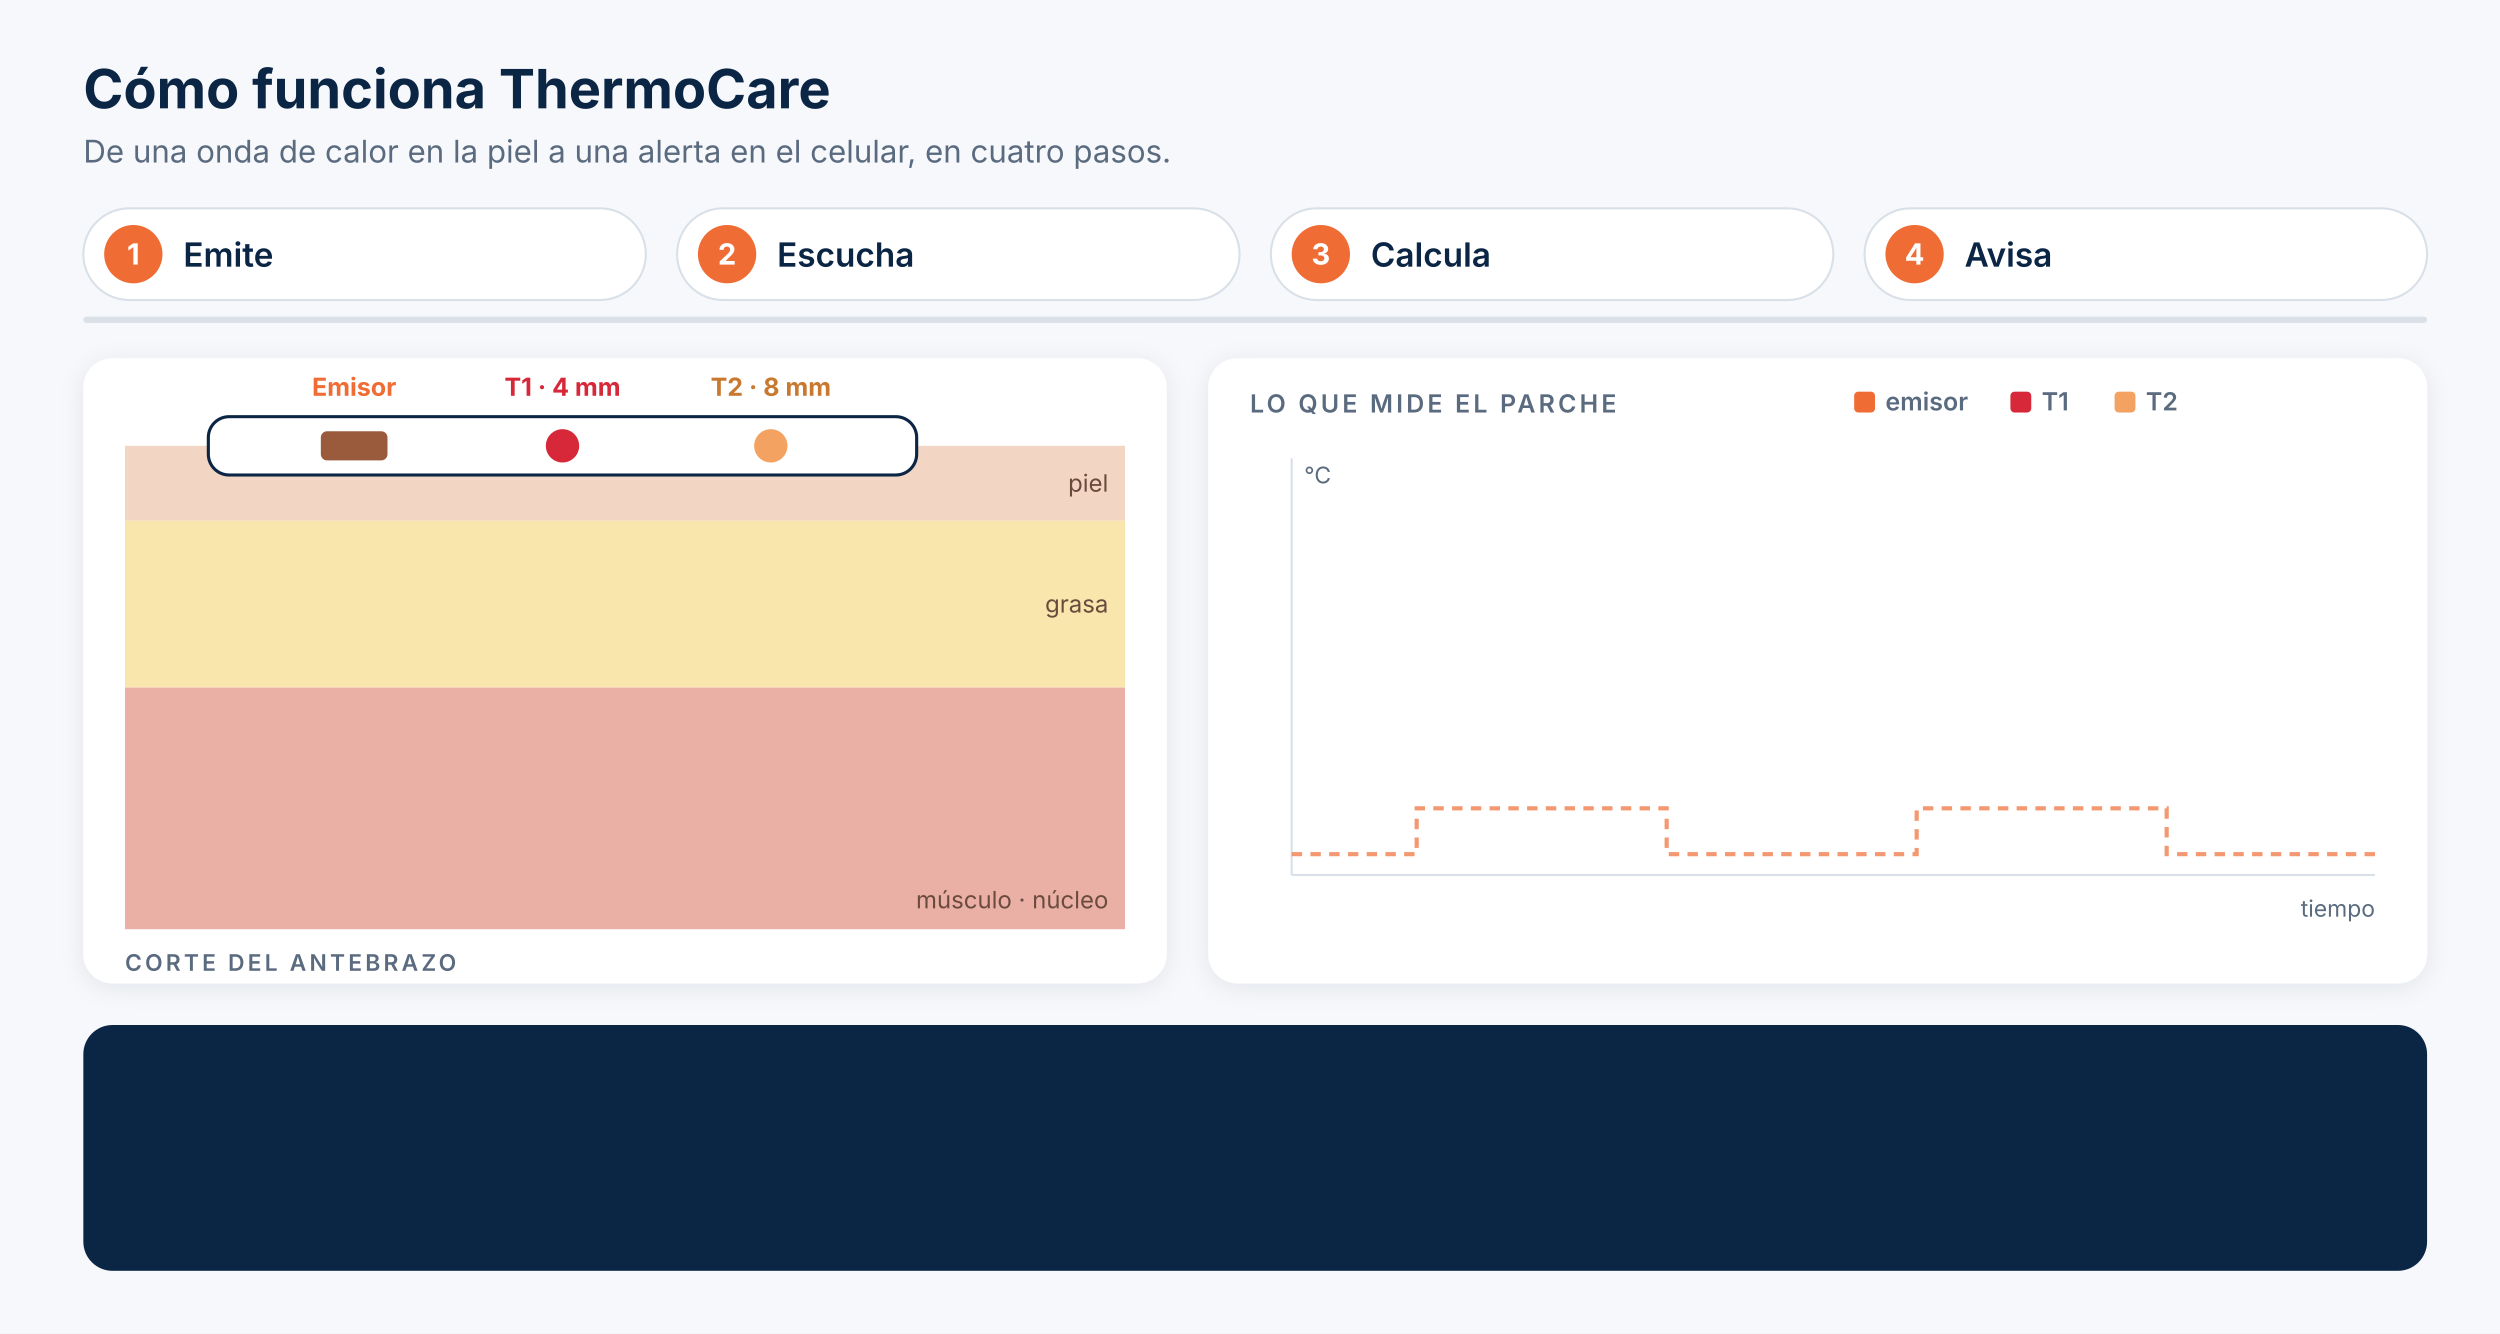
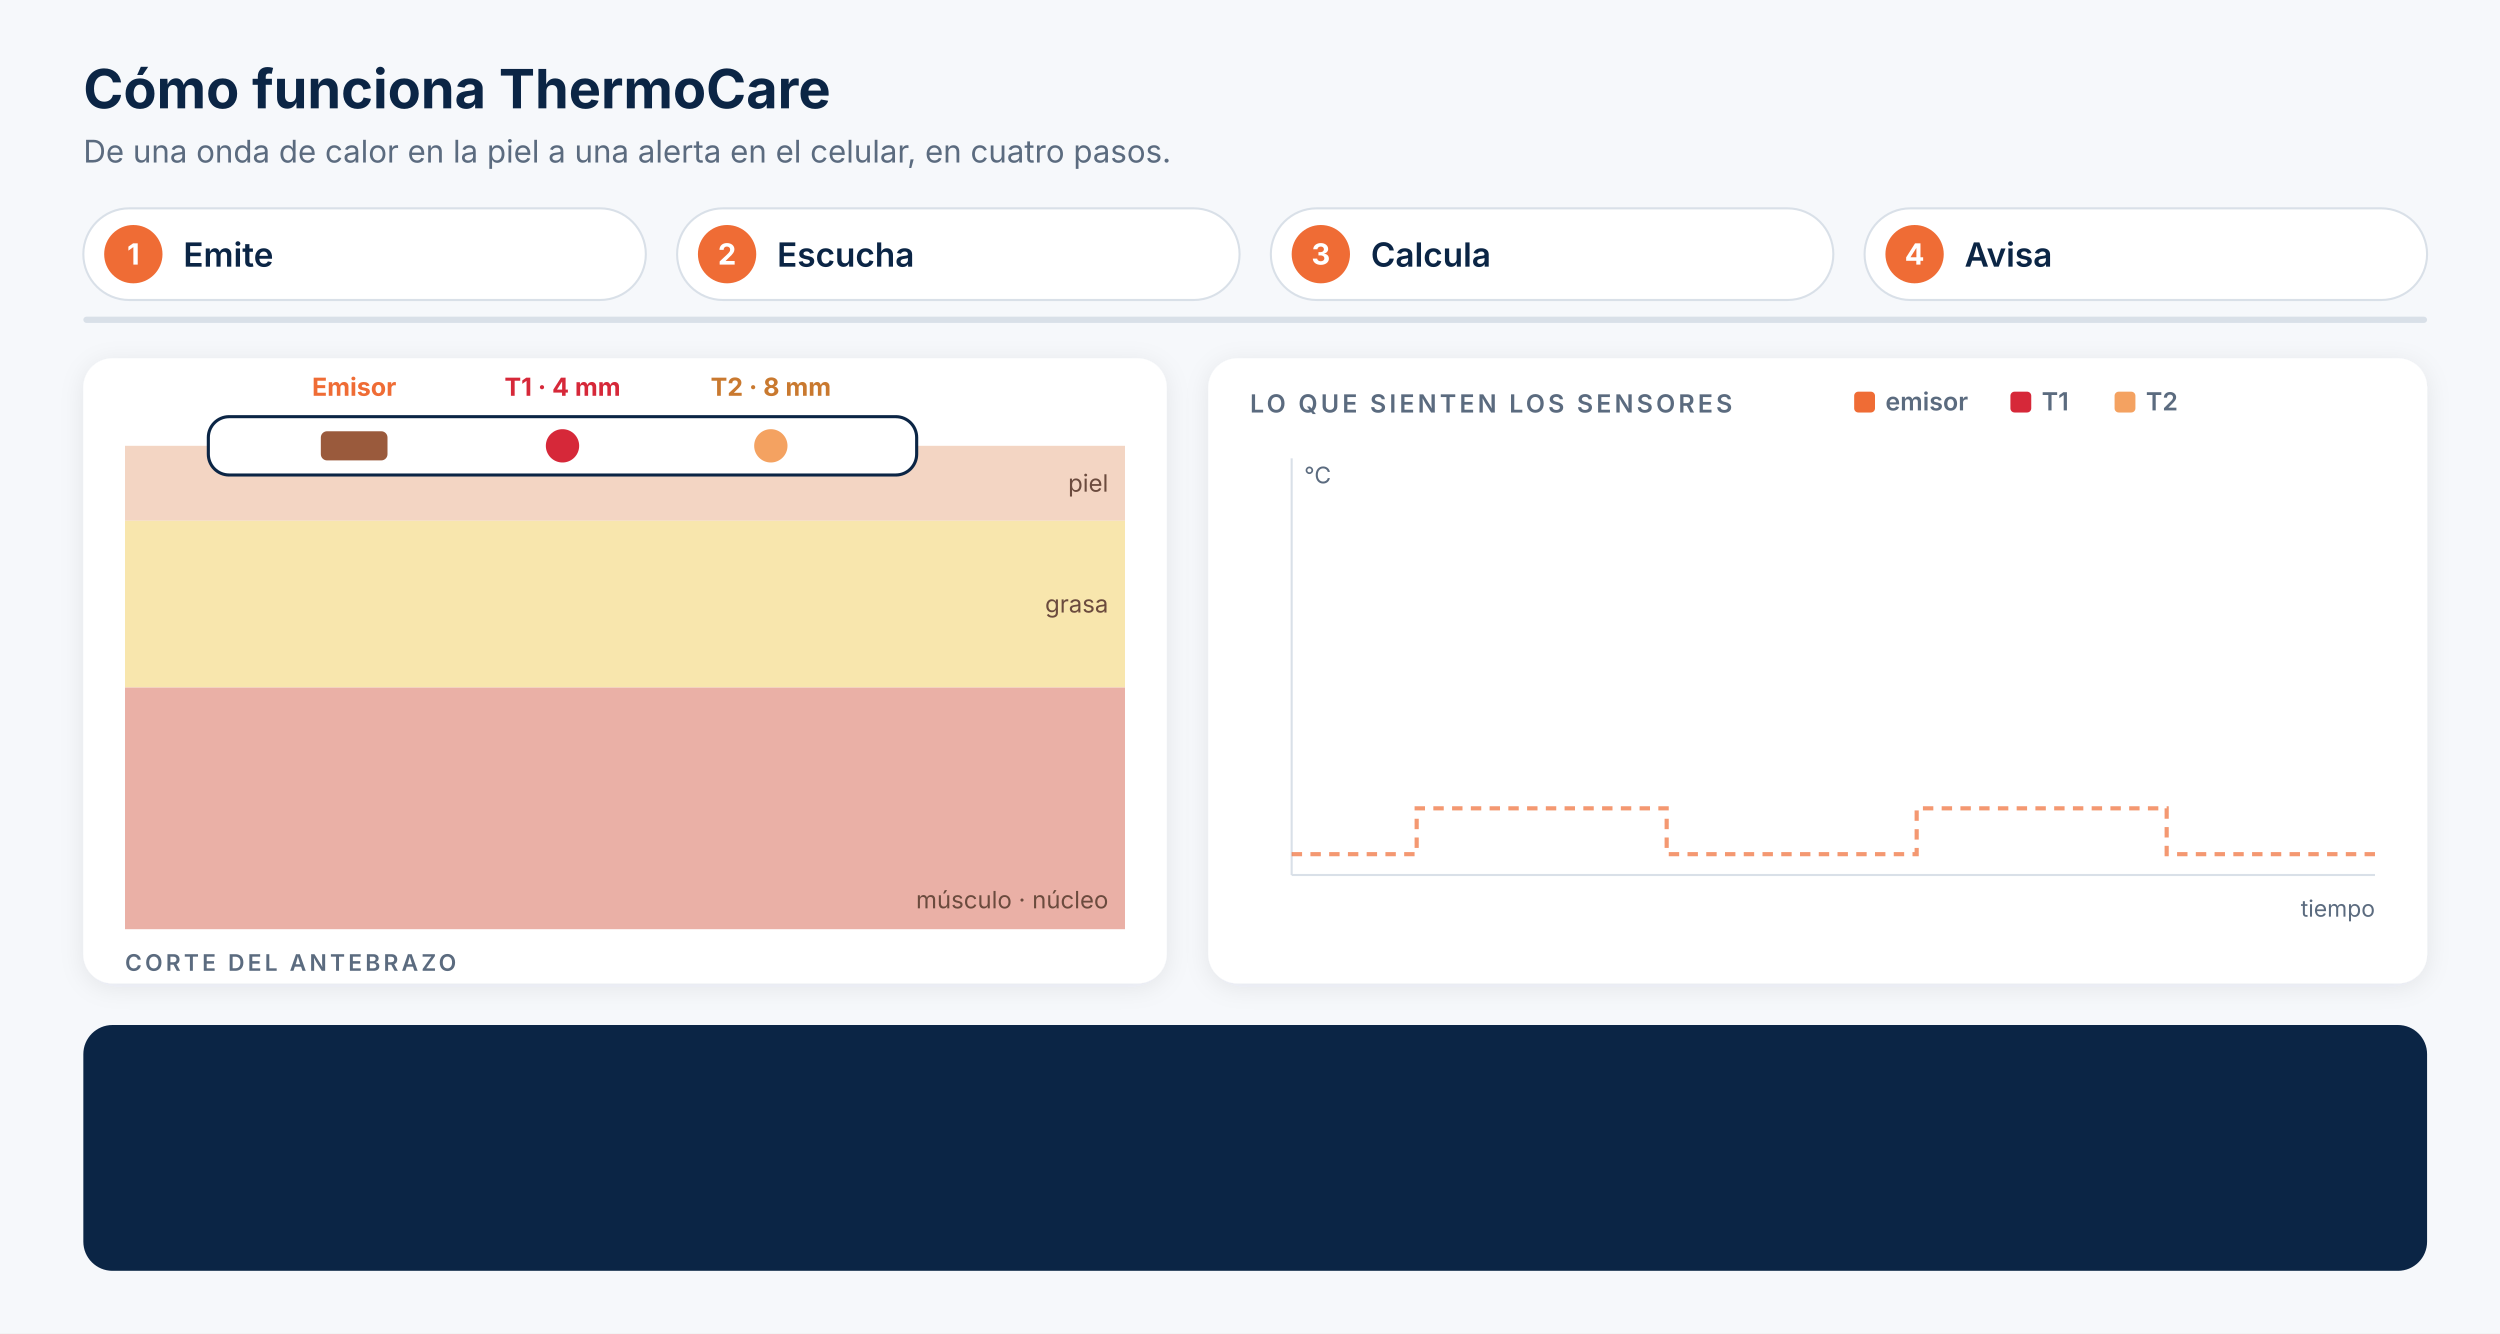
<svg xmlns="http://www.w3.org/2000/svg" width="1200" height="640" viewBox="0 0 1200 640" font-family="Inter, 'Segoe UI', Helvetica, Arial, sans-serif">
  <defs>
    <filter id="sh" x="-5%" y="-5%" width="110%" height="120%">
      <feDropShadow dx="0" dy="2" stdDeviation="6" flood-color="#0b2545" flood-opacity="0.08" />
    </filter>
    <radialGradient id="glow">
      <stop offset="0" stop-color="#ef6c35" stop-opacity="0.75" />
      <stop offset="1" stop-color="#ef6c35" stop-opacity="0" />
    </radialGradient>
    <clipPath id="cut">
      <rect x="60" y="214" width="480" height="232" rx="0" />
    </clipPath>
    <marker id="ar" markerUnits="userSpaceOnUse" markerWidth="9" markerHeight="9" refX="8" refY="4.5" orient="auto">
      <path d="M0 0 L9 4.5 L0 9 z" fill="#5b6b7f" />
    </marker>
    <marker id="arr" markerUnits="userSpaceOnUse" markerWidth="14" markerHeight="14" refX="10" refY="7" orient="auto">
      <path d="M0 0 L14 7 L0 14 z" fill="#d62839" />
    </marker>
    <marker id="arn" markerUnits="userSpaceOnUse" markerWidth="9" markerHeight="9" refX="8" refY="4.5" orient="auto-start-reverse">
      <path d="M0 0 L9 4.5 L0 9 z" fill="#0b2545" />
    </marker>
  </defs>
  <rect width="1200" height="640" fill="#f6f8fb" />
  <text x="40" y="52" font-size="26" font-weight="700" fill="#0b2545">Cómo funciona ThermoCare</text>
  <text x="40" y="78" font-size="15" fill="#5b6b7f">De una onda de calor en la piel a una alerta en el celular, en cuatro pasos.</text>
  <g transform="translate(40,100)">
    <rect width="270" height="44" rx="22" fill="#ffffff" stroke="#d9e0e8" />
    <rect width="270" height="44" rx="22" fill="#0b2545" opacity="0">
      <animate attributeName="opacity" values="1;1;0;0" keyTimes="0;0.238;0.25;1" dur="16s" repeatCount="indefinite" />
    </rect>
    <circle cx="24" cy="22" r="14" fill="#ef6c35" />
    <text x="24" y="27" font-size="14" font-weight="700" fill="#fff" text-anchor="middle">1</text>
    <text x="48" y="28" font-size="16" font-weight="600" fill="#0b2545">Emite</text>
    <text x="48" y="28" font-size="16" font-weight="600" fill="#ffffff" opacity="0">Emite<animate attributeName="opacity" values="1;1;0;0" keyTimes="0;0.238;0.25;1" dur="16s" repeatCount="indefinite" />
    </text>
  </g>
  <g transform="translate(325,100)">
    <rect width="270" height="44" rx="22" fill="#ffffff" stroke="#d9e0e8" />
    <rect width="270" height="44" rx="22" fill="#0b2545" opacity="0">
      <animate attributeName="opacity" values="0;0;1;1;0;0" keyTimes="0;0.238;0.25;0.488;0.5;1" dur="16s" repeatCount="indefinite" />
    </rect>
    <circle cx="24" cy="22" r="14" fill="#ef6c35" />
    <text x="24" y="27" font-size="14" font-weight="700" fill="#fff" text-anchor="middle">2</text>
    <text x="48" y="28" font-size="16" font-weight="600" fill="#0b2545">Escucha</text>
    <text x="48" y="28" font-size="16" font-weight="600" fill="#ffffff" opacity="0">Escucha<animate attributeName="opacity" values="0;0;1;1;0;0" keyTimes="0;0.238;0.25;0.488;0.5;1" dur="16s" repeatCount="indefinite" />
    </text>
  </g>
  <g transform="translate(610,100)">
    <rect width="270" height="44" rx="22" fill="#ffffff" stroke="#d9e0e8" />
    <rect width="270" height="44" rx="22" fill="#0b2545" opacity="0">
      <animate attributeName="opacity" values="0;0;1;1;0;0" keyTimes="0;0.488;0.5;0.738;0.75;1" dur="16s" repeatCount="indefinite" />
    </rect>
    <circle cx="24" cy="22" r="14" fill="#ef6c35" />
    <text x="24" y="27" font-size="14" font-weight="700" fill="#fff" text-anchor="middle">3</text>
    <text x="48" y="28" font-size="16" font-weight="600" fill="#0b2545">Calcula</text>
    <text x="48" y="28" font-size="16" font-weight="600" fill="#ffffff" opacity="0">Calcula<animate attributeName="opacity" values="0;0;1;1;0;0" keyTimes="0;0.488;0.5;0.738;0.75;1" dur="16s" repeatCount="indefinite" />
    </text>
  </g>
  <g transform="translate(895,100)">
    <rect width="270" height="44" rx="22" fill="#ffffff" stroke="#d9e0e8" />
    <rect width="270" height="44" rx="22" fill="#0b2545" opacity="0">
      <animate attributeName="opacity" values="0;0;1;1" keyTimes="0;0.738;0.75;1" dur="16s" repeatCount="indefinite" />
    </rect>
    <circle cx="24" cy="22" r="14" fill="#ef6c35" />
    <text x="24" y="27" font-size="14" font-weight="700" fill="#fff" text-anchor="middle">4</text>
    <text x="48" y="28" font-size="16" font-weight="600" fill="#0b2545">Avisa</text>
    <text x="48" y="28" font-size="16" font-weight="600" fill="#ffffff" opacity="0">Avisa<animate attributeName="opacity" values="0;0;1;1" keyTimes="0;0.738;0.75;1" dur="16s" repeatCount="indefinite" />
    </text>
  </g>
  <rect x="40" y="152" width="1125" height="3" rx="1.5" fill="#d9e0e8" />
  <rect x="40" y="152" width="0" height="3" rx="1.5" fill="#ef6c35">
    <animate attributeName="width" values="0;1125" dur="16s" repeatCount="indefinite" />
  </rect>
  <rect x="40" y="172" width="520" height="300" rx="14" fill="#fff" filter="url(#sh)" />
  <text x="60" y="466" font-size="11" letter-spacing="1.5" fill="#5b6b7f" font-weight="600">CORTE DEL ANTEBRAZO</text>
  <g clip-path="url(#cut)">
    <rect x="60" y="214" width="480" height="36" fill="#f3d5c3" />
    <rect x="60" y="250" width="480" height="80" fill="#f8e6ad" />
    <rect x="60" y="330" width="480" height="116" fill="#eab0a6" />
    <circle cx="170" cy="214" r="8" fill="none" stroke="#ef6c35" stroke-width="2.5" opacity="0">
      <animate attributeName="r" values="8;260" dur="1.8s" begin="0s" repeatCount="indefinite" />
      <animate attributeName="stroke-opacity" values="0.9;0" dur="1.8s" begin="0s" repeatCount="indefinite" />
      <animate attributeName="opacity" values="1;1;0;0" keyTimes="0;0.488;0.5;1" dur="16s" repeatCount="indefinite" />
    </circle>
    <circle cx="170" cy="214" r="8" fill="none" stroke="#ef6c35" stroke-width="2.5" opacity="0">
      <animate attributeName="r" values="8;260" dur="1.8s" begin="0.6s" repeatCount="indefinite" />
      <animate attributeName="stroke-opacity" values="0.9;0" dur="1.8s" begin="0.6s" repeatCount="indefinite" />
      <animate attributeName="opacity" values="1;1;0;0" keyTimes="0;0.488;0.5;1" dur="16s" repeatCount="indefinite" />
    </circle>
    <circle cx="170" cy="214" r="8" fill="none" stroke="#ef6c35" stroke-width="2.5" opacity="0">
      <animate attributeName="r" values="8;260" dur="1.8s" begin="1.2s" repeatCount="indefinite" />
      <animate attributeName="stroke-opacity" values="0.9;0" dur="1.8s" begin="1.2s" repeatCount="indefinite" />
      <animate attributeName="opacity" values="1;1;0;0" keyTimes="0;0.488;0.5;1" dur="16s" repeatCount="indefinite" />
    </circle>
    <g opacity="0">
      <animate attributeName="opacity" values="0;0;1;1;0;0" keyTimes="0;0.488;0.5;0.738;0.75;1" dur="16s" repeatCount="indefinite" />
      <path d="M140 438 L140 345" stroke="#d62839" stroke-width="3" marker-end="url(#arr)" opacity="0.8">
        <animate attributeName="stroke-dasharray" values="0 200;95 200" dur="1.2s" repeatCount="indefinite" />
      </path>
      <path d="M260 438 L260 345" stroke="#d62839" stroke-width="3" marker-end="url(#arr)" opacity="0.8">
        <animate attributeName="stroke-dasharray" values="0 200;95 200" dur="1.2s" repeatCount="indefinite" />
      </path>
      <path d="M380 438 L380 345" stroke="#d62839" stroke-width="3" marker-end="url(#arr)" opacity="0.8">
        <animate attributeName="stroke-dasharray" values="0 200;95 200" dur="1.2s" repeatCount="indefinite" />
      </path>
      <path d="M480 438 L480 345" stroke="#d62839" stroke-width="3" marker-end="url(#arr)" opacity="0.8">
        <animate attributeName="stroke-dasharray" values="0 200;95 200" dur="1.2s" repeatCount="indefinite" />
      </path>
    </g>
  </g>
  <g font-size="11.5" fill="#6b4b3e" text-anchor="end">
    <text x="532" y="236">piel</text>
    <text x="532" y="294">grasa</text>
    <text x="532" y="436">músculo · núcleo</text>
  </g>
  <g opacity="0">
    <animate attributeName="opacity" values="0;0;1;1;0;0" keyTimes="0;0.488;0.5;0.738;0.75;1" dur="16s" repeatCount="indefinite" />
    <rect x="196" y="388" width="208" height="28" rx="14" fill="#fff" opacity="0.92" />
    <text x="300" y="407" font-size="12.5" fill="#d62839" font-weight="700" text-anchor="middle">el calor sube desde el núcleo</text>
  </g>
  <rect x="100" y="200" width="340" height="28" rx="10" fill="#ffffff" stroke="#0b2545" stroke-width="1.5" />
  <circle cx="170" cy="214" r="34" fill="url(#glow)" opacity="0">
    <animate attributeName="opacity" values="1;1;0;0" keyTimes="0;0.238;0.25;1" dur="16s" repeatCount="indefinite" />
  </circle>
  <rect x="154" y="207" width="32" height="14" rx="3" fill="#9a5a3c" />
  <rect x="154" y="207" width="32" height="14" rx="3" fill="#ef6c35" opacity="0">
    <animate attributeName="opacity" values="1;1;0;0" keyTimes="0;0.488;0.5;1" dur="16s" repeatCount="indefinite" />
  </rect>
  <circle cx="270" cy="214" r="8" fill="#d62839" />
  <circle cx="370" cy="214" r="8" fill="#f4a261" />
  <circle cx="270" cy="214" r="8" fill="none" stroke="#d62839" stroke-width="2" opacity="0">
    <animate attributeName="opacity" values="0;0;1;1;0;0" keyTimes="0;0.238;0.25;0.488;0.5;1" dur="16s" repeatCount="indefinite" />
    <animate attributeName="r" values="8;22" dur="1.2s" repeatCount="indefinite" />
    <animate attributeName="stroke-opacity" values="1;0" dur="1.2s" repeatCount="indefinite" />
  </circle>
  <circle cx="370" cy="214" r="8" fill="none" stroke="#f4a261" stroke-width="2" opacity="0">
    <animate attributeName="opacity" values="0;0;1;1;0;0" keyTimes="0;0.238;0.25;0.488;0.5;1" dur="16s" repeatCount="indefinite" />
    <animate attributeName="r" values="8;16" dur="1.2s" begin="0.4s" repeatCount="indefinite" />
    <animate attributeName="stroke-opacity" values="0.8;0" dur="1.2s" begin="0.4s" repeatCount="indefinite" />
  </circle>
  <g font-size="12" font-weight="700" text-anchor="middle">
    <text x="170" y="190" fill="#ef6c35">Emisor</text>
    <text x="270" y="190" fill="#d62839">T1 · 4 mm</text>
    <text x="370" y="190" fill="#c9792f">T2 · 8 mm</text>
  </g>
  <rect x="580" y="172" width="585" height="300" rx="14" fill="#fff" filter="url(#sh)" />
  <g opacity="1">
    <animate attributeName="opacity" values="1;1;0;0" keyTimes="0;0.738;0.75;1" dur="16s" repeatCount="indefinite" />
-     <text x="600" y="198" font-size="12" letter-spacing="1.5" fill="#5b6b7f" font-weight="600">LO QUE MIDE EL PARCHE</text>
+     <text x="600" y="198" font-size="12" letter-spacing="1.5" fill="#5b6b7f" font-weight="600">LO QUE SIENTEN LOS SENSORES</text>
    <line x1="620" y1="420" x2="1140" y2="420" stroke="#d9e0e8" />
    <line x1="620" y1="220" x2="620" y2="420" stroke="#d9e0e8" />
    <text x="1140" y="440" font-size="11" fill="#5b6b7f" text-anchor="end">tiempo</text>
    <text x="626" y="232" font-size="11" fill="#5b6b7f">°C</text>
    <path d="M620 410 L680 410 L680 388 L800 388 L800 410 L920 410 L920 388 L1040 388 L1040 410 L1140 410" fill="none" stroke="#ef6c35" stroke-width="2" stroke-dasharray="5 4" opacity="0.7" />
    <path d="M620 330 C650 330 690 250 740 250 S830 330 860 330 S930 250 980 250 S1070 330 1100 330 S1130 290 1140 285" fill="none" stroke="#d62839" stroke-width="3" stroke-dasharray="700" stroke-dashoffset="700">
      <animate attributeName="stroke-dashoffset" values="700;700;0;0;700;700" keyTimes="0;0.25;0.45;0.75;0.76;1" dur="16s" repeatCount="indefinite" />
    </path>
    <path d="M620 372 C670 372 720 332 780 332 S880 372 905 372 S960 332 1020 332 S1120 372 1140 372" fill="none" stroke="#f4a261" stroke-width="3" stroke-dasharray="650" stroke-dashoffset="650">
      <animate attributeName="stroke-dashoffset" values="650;650;0;0;650;650" keyTimes="0;0.29;0.49;0.75;0.76;1" dur="16s" repeatCount="indefinite" />
    </path>
    <g font-size="12" font-weight="600">
      <rect x="890" y="188" width="10" height="10" rx="2" fill="#ef6c35" />
      <text x="905" y="197" fill="#5b6b7f">emisor</text>
      <rect x="965" y="188" width="10" height="10" rx="2" fill="#d62839" />
      <text x="980" y="197" fill="#5b6b7f">T1</text>
      <rect x="1015" y="188" width="10" height="10" rx="2" fill="#f4a261" />
      <text x="1030" y="197" fill="#5b6b7f">T2</text>
    </g>
    <g opacity="0">
      <animate attributeName="opacity" values="0;0;1;1;0;0" keyTimes="0;0.488;0.5;0.738;0.75;1" dur="16s" repeatCount="indefinite" />
      <line x1="740" y1="250" x2="780" y2="250" stroke="#0b2545" stroke-dasharray="3 3" />
      <line x1="745" y1="244" x2="775" y2="244" stroke="#0b2545" stroke-width="1.5" marker-start="url(#arn)" marker-end="url(#arn)" />
      <text x="760" y="236" font-size="12" fill="#0b2545" text-anchor="middle" font-weight="700">retraso</text>
      <line x1="990" y1="252" x2="990" y2="328" stroke="#d62839" stroke-width="2" marker-start="url(#arn)" marker-end="url(#arn)" />
      <text x="1000" y="294" font-size="12" fill="#d62839" font-weight="700">A1</text>
      <line x1="1030" y1="334" x2="1030" y2="370" stroke="#c9792f" stroke-width="2" marker-start="url(#arn)" marker-end="url(#arn)" />
      <text x="1040" y="356" font-size="12" fill="#c9792f" font-weight="700">A2</text>
      <rect x="1066" y="228" width="84" height="46" rx="8" fill="#f6f8fb" stroke="#d9e0e8" />
-       <text x="1108" y="246" font-size="11" fill="#5b6b7f" text-anchor="middle">A2 / A1</text>
-       <text x="1108" y="265" font-size="15" fill="#0b2545" text-anchor="middle" font-weight="700">0.44</text>
+       <text x="1108" y="246" font-size="11" fill="#5b6b7f" text-anchor="middle">a T2 llega el</text>
+       <text x="1108" y="265" font-size="15" fill="#0b2545" text-anchor="middle" font-weight="700">44 %</text>
    </g>
  </g>
  <g opacity="0">
    <animate attributeName="opacity" values="0;0;1;1" keyTimes="0;0.738;0.75;1" dur="16s" repeatCount="indefinite" />
    <text x="600" y="198" font-size="12" letter-spacing="1.5" fill="#5b6b7f" font-weight="600">DEL PARCHE A LAS PERSONAS</text>
    <rect x="605" y="290" width="120" height="60" rx="10" fill="#fff" stroke="#d9e0e8" />
    <text x="665.0" y="317.0" font-size="13" font-weight="700" fill="#0b2545" text-anchor="middle">Parche</text>
    <text x="665.0" y="334.0" font-size="11" fill="#5b6b7f" text-anchor="middle">NodeMCU · WiFi</text>
    <rect x="790" y="290" width="130" height="60" rx="10" fill="#eef4fa" stroke="#b9cde3" />
    <text x="855.0" y="317.0" font-size="13" font-weight="700" fill="#0b2545" text-anchor="middle">Nube</text>
    <text x="855.0" y="334.0" font-size="11" fill="#5b6b7f" text-anchor="middle">API + MySQL</text>
    <path d="M725 320 L785 320" stroke="#5b6b7f" stroke-width="1.5" marker-end="url(#ar)" />
    <circle r="5" fill="#ef6c35">
      <animateMotion path="M725 320 L785 320" dur="1s" repeatCount="indefinite" />
    </circle>
    <path d="M920 310 C950 300 960 255 985 250" fill="none" stroke="#5b6b7f" stroke-width="1.5" marker-end="url(#ar)" />
    <path d="M920 330 C950 340 960 385 985 390" fill="none" stroke="#5b6b7f" stroke-width="1.5" marker-end="url(#ar)" />
    <rect x="990" y="215" width="160" height="70" rx="12" fill="#fff" stroke="#d9e0e8" />
    <rect x="1000" y="225" width="140" height="50" rx="8" fill="#d62839">
      <animate attributeName="opacity" values="1;0.75;1" dur="1s" repeatCount="indefinite" />
    </rect>
    <text x="1070" y="245" font-size="11" fill="#fff" text-anchor="middle" font-weight="600">TELEGRAM · FAMILIA</text>
    <text x="1070" y="264" font-size="14" fill="#fff" text-anchor="middle" font-weight="700">Fiebre 38.3 °C</text>
    <rect x="990" y="352" width="160" height="80" rx="12" fill="#fff" stroke="#d9e0e8" />
    <text x="1002" y="370" font-size="10.5" fill="#5b6b7f" font-weight="600">DASHBOARD · ENFERMERÍA</text>
    <circle cx="1008" cy="382" r="4" fill="#d62839" />
    <text x="1018" y="386" font-size="11" fill="#0b2545">Paciente 1</text>
    <text x="1140" y="386" font-size="11" fill="#d62839" text-anchor="end" font-weight="700">38.3 °C</text>
    <circle cx="1008" cy="398" r="4" fill="#2a9d8f" />
    <text x="1018" y="402" font-size="11" fill="#0b2545">Paciente 2</text>
    <text x="1140" y="402" font-size="11" fill="#2a9d8f" text-anchor="end" font-weight="700">36.8 °C</text>
    <circle cx="1008" cy="414" r="4" fill="#2a9d8f" />
    <text x="1018" y="418" font-size="11" fill="#0b2545">Paciente 3</text>
    <text x="1140" y="418" font-size="11" fill="#2a9d8f" text-anchor="end" font-weight="700">37.0 °C</text>
    <text x="605" y="440" font-size="12" fill="#5b6b7f">Lectura cada pocos segundos · alerta en menos de un minuto</text>
  </g>
  <rect x="40" y="492" width="1125" height="118" rx="14" fill="#0b2545" />
  <g opacity="0">
    <animate attributeName="opacity" values="1;1;0;0" keyTimes="0;0.238;0.25;1" dur="16s" repeatCount="indefinite" />
    <text x="80" y="566" font-size="54" font-weight="800" fill="#ef6c35">1</text>
    <text x="140" y="535" font-size="20" font-weight="700" fill="#ffffff">Emite</text>
-     <text x="140" y="562" font-size="15" fill="#cfd8e3">Un calentador diminuto en el parche prende y apaga en ciclos.</text>
-     <text x="140" y="586" font-size="15" fill="#cfd8e3">Manda una onda de calor muy suave hacia el interior de la piel.</text>
+     <text x="140" y="562" font-size="15" fill="#cfd8e3">Un punto del parche se entibia y se enfría en ciclos, tan suave que no se siente.</text>
+     <text x="140" y="586" font-size="15" fill="#cfd8e3">Esa tibieza viaja hacia el interior de la piel como una onda.</text>
  </g>
  <g opacity="0">
    <animate attributeName="opacity" values="0;0;1;1;0;0" keyTimes="0;0.238;0.25;0.488;0.5;1" dur="16s" repeatCount="indefinite" />
    <text x="80" y="566" font-size="54" font-weight="800" fill="#ef6c35">2</text>
    <text x="140" y="535" font-size="20" font-weight="700" fill="#ffffff">Escucha</text>
-     <text x="140" y="562" font-size="15" fill="#cfd8e3">Dos termistores reciben la onda: T1 a 4 mm y T2 a 8 mm del emisor.</text>
-     <text x="140" y="586" font-size="15" fill="#cfd8e3">Mientras más lejos, la onda llega más débil y más tarde.</text>
+     <text x="140" y="562" font-size="15" fill="#cfd8e3">Dos sensores de temperatura, uno cerca y otro más lejos, reciben la onda.</text>
+     <text x="140" y="586" font-size="15" fill="#cfd8e3">Al más lejano llega más débil y más tarde, y esa diferencia es la clave.</text>
  </g>
  <g opacity="0">
    <animate attributeName="opacity" values="0;0;1;1;0;0" keyTimes="0;0.488;0.5;0.738;0.75;1" dur="16s" repeatCount="indefinite" />
    <text x="80" y="566" font-size="54" font-weight="800" fill="#ef6c35">3</text>
    <text x="140" y="535" font-size="20" font-weight="700" fill="#ffffff">Calcula</text>
-     <text x="140" y="562" font-size="15" fill="#cfd8e3">La atenuación (A2/A1) y el retraso dicen cuánta grasa hay y cuánto calor sube del núcleo.</text>
-     <text x="140" y="586" font-size="15" fill="#cfd8e3">Con eso se corrige la piel:  T núcleo = 35.2 + 0.28 × (35.2 − 24.0) = 38.3 °C</text>
+     <text x="140" y="562" font-size="15" fill="#cfd8e3">Comparando las dos señales, el sistema sabe cuánto calor viene del interior del cuerpo.</text>
+     <text x="140" y="586" font-size="15" fill="#cfd8e3">Así corrige la lectura de la piel y obtiene la temperatura real: 35.2 °C en la piel = 38.3 °C por dentro.</text>
  </g>
  <g opacity="0">
    <animate attributeName="opacity" values="0;0;1;1" keyTimes="0;0.738;0.75;1" dur="16s" repeatCount="indefinite" />
    <text x="80" y="566" font-size="54" font-weight="800" fill="#ef6c35">4</text>
    <text x="140" y="535" font-size="20" font-weight="700" fill="#ffffff">Avisa</text>
-     <text x="140" y="562" font-size="15" fill="#cfd8e3">La lectura viaja por WiFi a la nube, donde se guarda y se revisa.</text>
-     <text x="140" y="586" font-size="15" fill="#cfd8e3">Si hay fiebre, la familia recibe un Telegram y enfermería la ve en su pantalla.</text>
+     <text x="140" y="562" font-size="15" fill="#cfd8e3">La lectura viaja por internet y se revisa al instante.</text>
+     <text x="140" y="586" font-size="15" fill="#cfd8e3">Si hay fiebre, la familia recibe un mensaje en su celular y enfermería la ve en su pantalla.</text>
  </g>
</svg>
